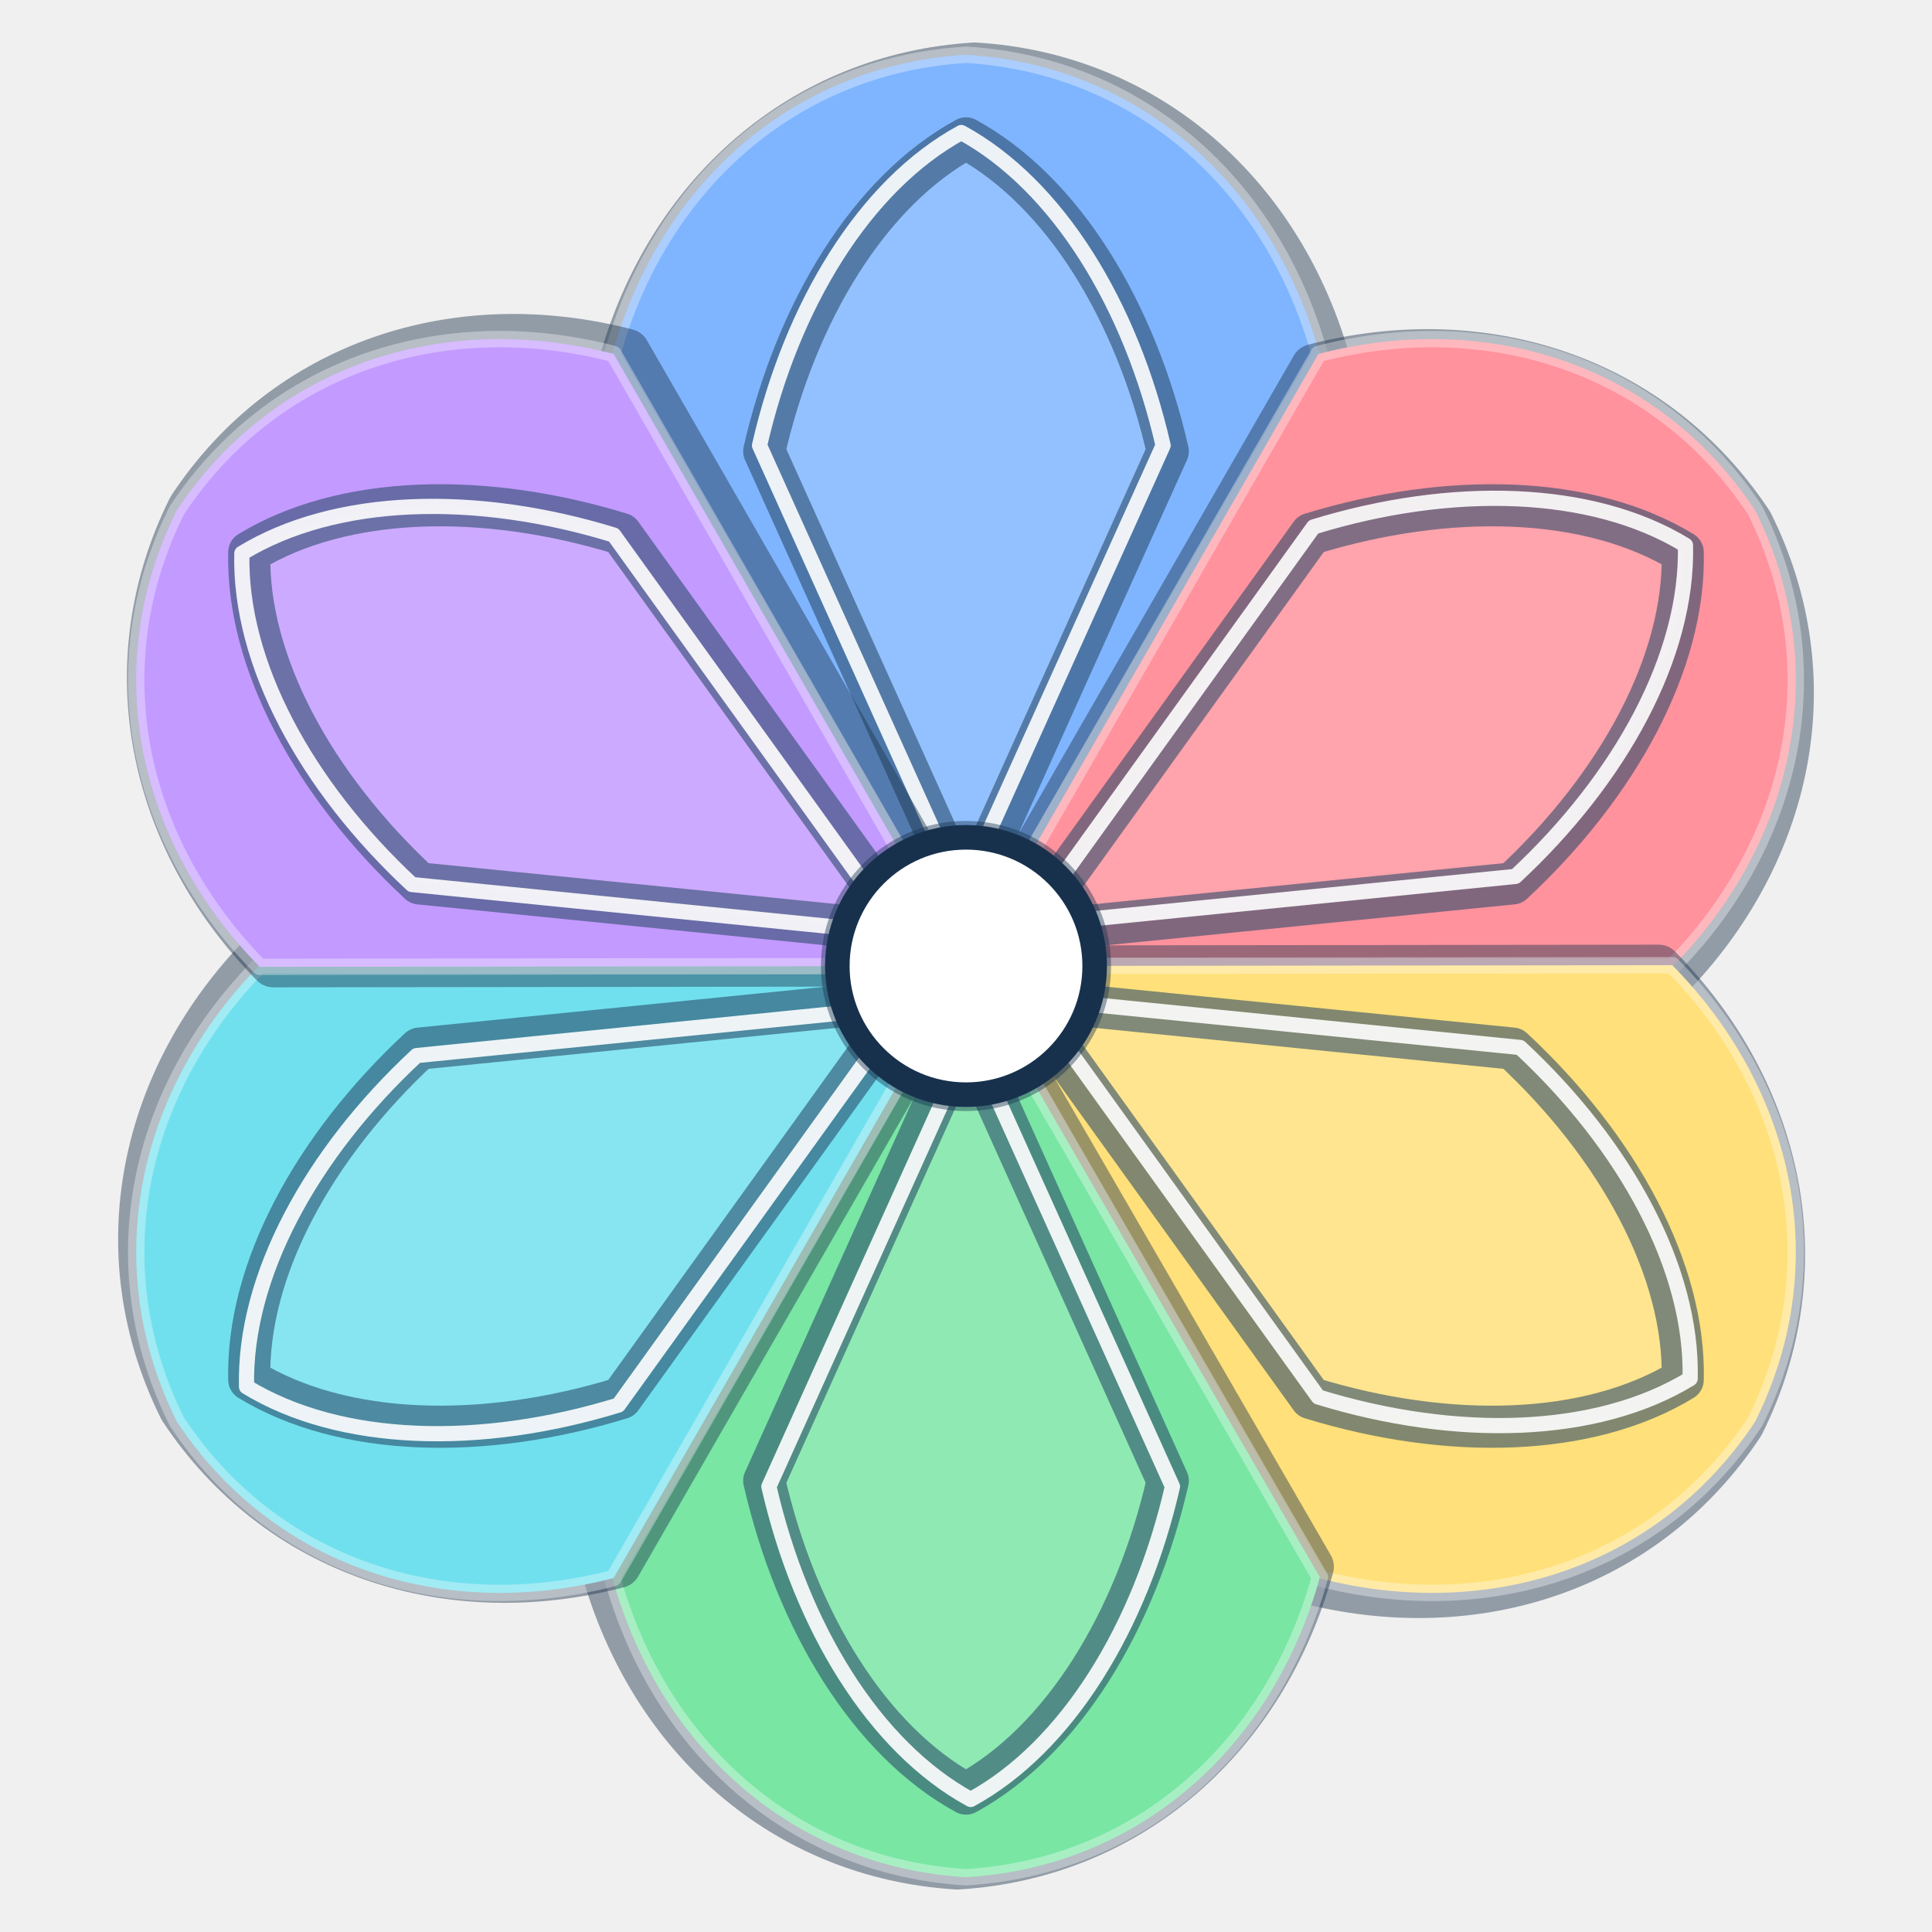
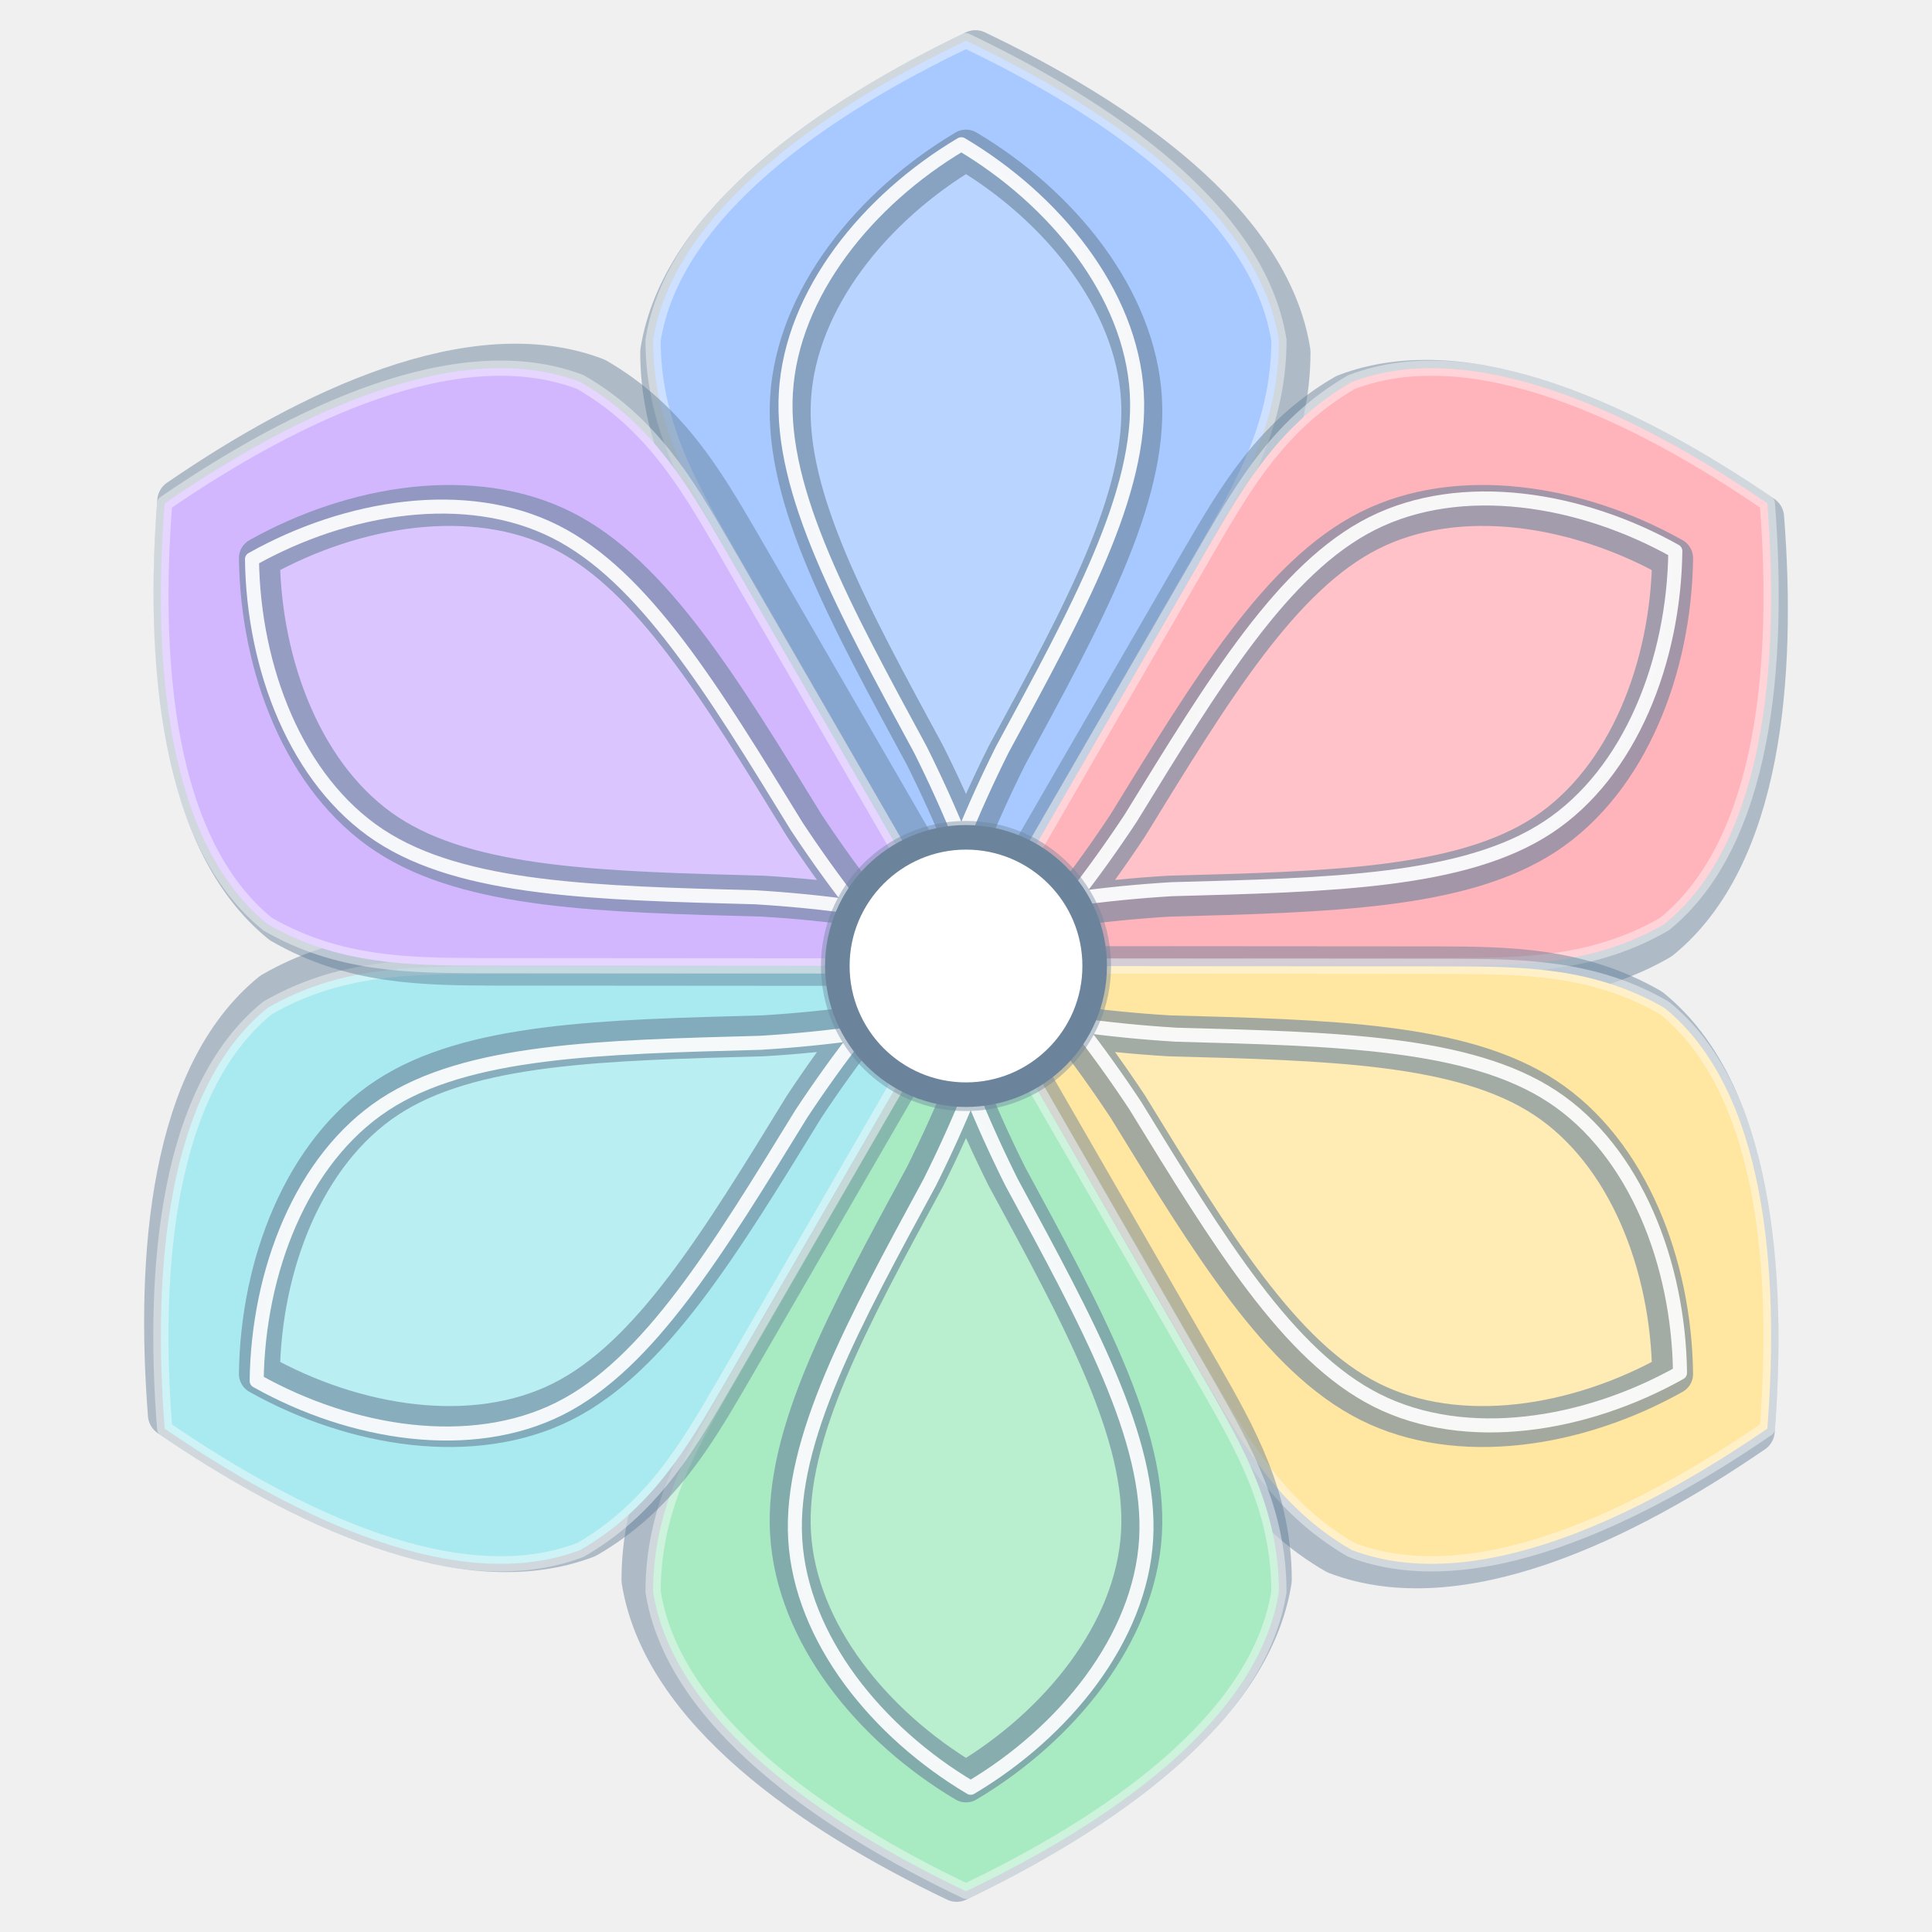
<svg xmlns="http://www.w3.org/2000/svg" viewBox="0 0 1024 1024" fill="none">
  <g transform="translate(512 512) scale(31) translate(-16 -16)">
    <g stroke-linecap="round" stroke-linejoin="round">
-       <path d="M16 16 L9.95 5.55 C10.75 2.65 13.03 0.6 16 0.42 C18.97 0.6 21.25 2.65 22.05 5.55 Z" fill="none" stroke="#21364F" stroke-opacity="0.45" stroke-width="0.78" transform="translate(0.15 0.18)" />
-       <path fill="#7FB5FF" stroke="#FFFFFF" stroke-opacity="0.34" stroke-width="0.28" d="M16 16 L9.95 5.55 C10.75 2.65 13.03 0.6 16 0.42 C18.97 0.6 21.25 2.65 22.05 5.55 Z" />
-       <path fill="#FFFFFF" fill-opacity="0.16" stroke="#274968" stroke-opacity="0.58" stroke-width="0.72" d="M16 14.85 L12.55 7.2 C13.1 4.8 14.35 2.75 16 1.85 C17.65 2.75 18.9 4.8 19.45 7.2 Z" />
-       <path fill="none" stroke="#FFFFFF" stroke-opacity="0.9" stroke-width="0.26" d="M16 14.85 L12.55 7.2 C13.1 4.8 14.35 2.75 16 1.85 C17.65 2.75 18.9 4.8 19.45 7.2 Z" transform="translate(-0.08 -0.1)" />
+       <path d="M16 0.18 C13.55 1.35 11 3.1 10.65 5.3 C10.65 6.7 11.25 7.75 11.85 8.8 L16 16 L20.15 8.8 C20.75 7.75 21.35 6.7 21.35 5.3 C21 3.1 18.45 1.35 16 0.18 Z" fill="none" stroke="#617C96" stroke-opacity="0.46" stroke-width="0.76" transform="translate(0.16 0.2)" />
+       <path fill="#A8C9FF" stroke="#FFFFFF" stroke-opacity="0.42" stroke-width="0.26" d="M16 0.18 C13.55 1.35 11 3.1 10.65 5.3 C10.65 6.7 11.25 7.75 11.85 8.8 L16 16 L20.15 8.8 C20.75 7.75 21.35 6.7 21.35 5.3 C21 3.1 18.45 1.35 16 0.18 Z" />
+       <path fill="#FFFFFF" fill-opacity="0.2" stroke="#6B849C" stroke-opacity="0.62" stroke-width="0.7" d="M16 2.05 C14.4 3 13.1 4.6 13 6.3 C12.9 8 14 10 15.3 12.4 C15.55 12.9 15.8 13.45 16 13.95 C16.2 13.45 16.45 12.9 16.7 12.4 C18 10 19.1 8 19 6.3 C18.9 4.6 17.6 3 16 2.05 Z" />
+       <path fill="none" stroke="#FFFFFF" stroke-opacity="0.92" stroke-width="0.24" d="M16 2.05 C14.4 3 13.1 4.6 13 6.3 C12.9 8 14 10 15.3 12.4 C15.55 12.9 15.8 13.45 16 13.95 C16.2 13.45 16.45 12.9 16.7 12.4 C18 10 19.1 8 19 6.3 C18.9 4.6 17.6 3 16 2.05 Z" transform="translate(-0.08 -0.1)" />
    </g>
    <g transform="rotate(60 16 16)" stroke-linecap="round" stroke-linejoin="round">
-       <path d="M16 16 L9.95 5.55 C10.75 2.65 13.03 0.6 16 0.42 C18.97 0.6 21.25 2.65 22.05 5.55 Z" fill="none" stroke="#21364F" stroke-opacity="0.45" stroke-width="0.78" transform="translate(0.15 0.18)" />
-       <path fill="#FF929D" stroke="#FFFFFF" stroke-opacity="0.34" stroke-width="0.28" d="M16 16 L9.95 5.55 C10.75 2.65 13.03 0.6 16 0.42 C18.97 0.6 21.25 2.65 22.05 5.55 Z" />
-       <path fill="#FFFFFF" fill-opacity="0.16" stroke="#274968" stroke-opacity="0.58" stroke-width="0.72" d="M16 14.85 L12.55 7.2 C13.1 4.8 14.35 2.75 16 1.85 C17.65 2.75 18.9 4.8 19.45 7.2 Z" />
-       <path fill="none" stroke="#FFFFFF" stroke-opacity="0.9" stroke-width="0.26" d="M16 14.85 L12.55 7.2 C13.1 4.8 14.35 2.75 16 1.85 C17.65 2.75 18.9 4.8 19.45 7.2 Z" transform="translate(-0.08 -0.1)" />
+       <path d="M16 0.18 C13.55 1.35 11 3.1 10.65 5.3 C10.65 6.7 11.25 7.75 11.85 8.8 L16 16 L20.15 8.8 C20.75 7.75 21.35 6.7 21.35 5.3 C21 3.1 18.45 1.35 16 0.18 Z" fill="none" stroke="#617C96" stroke-opacity="0.46" stroke-width="0.76" transform="translate(0.16 0.2)" />
+       <path fill="#FFB3BA" stroke="#FFFFFF" stroke-opacity="0.42" stroke-width="0.26" d="M16 0.18 C13.55 1.35 11 3.1 10.65 5.3 C10.65 6.7 11.25 7.75 11.85 8.8 L16 16 L20.15 8.8 C20.75 7.75 21.35 6.7 21.35 5.3 C21 3.1 18.45 1.35 16 0.18 Z" />
+       <path fill="#FFFFFF" fill-opacity="0.2" stroke="#6B849C" stroke-opacity="0.62" stroke-width="0.7" d="M16 2.05 C14.4 3 13.1 4.6 13 6.3 C12.9 8 14 10 15.3 12.4 C15.55 12.9 15.8 13.45 16 13.95 C16.2 13.45 16.45 12.9 16.7 12.4 C18 10 19.1 8 19 6.3 C18.9 4.6 17.6 3 16 2.05 Z" />
+       <path fill="none" stroke="#FFFFFF" stroke-opacity="0.92" stroke-width="0.24" d="M16 2.05 C14.4 3 13.1 4.6 13 6.3 C12.9 8 14 10 15.3 12.4 C15.55 12.9 15.8 13.45 16 13.95 C16.2 13.45 16.45 12.9 16.7 12.4 C18 10 19.1 8 19 6.3 C18.9 4.6 17.6 3 16 2.05 Z" transform="translate(-0.08 -0.1)" />
    </g>
    <g transform="rotate(120 16 16)" stroke-linecap="round" stroke-linejoin="round">
-       <path d="M16 16 L9.95 5.55 C10.75 2.65 13.03 0.6 16 0.42 C18.97 0.6 21.25 2.65 22.05 5.55 Z" fill="none" stroke="#21364F" stroke-opacity="0.45" stroke-width="0.78" transform="translate(0.15 0.18)" />
-       <path fill="#FFE07A" stroke="#FFFFFF" stroke-opacity="0.34" stroke-width="0.28" d="M16 16 L9.95 5.55 C10.75 2.65 13.03 0.6 16 0.42 C18.97 0.6 21.25 2.65 22.05 5.55 Z" />
-       <path fill="#FFFFFF" fill-opacity="0.16" stroke="#274968" stroke-opacity="0.58" stroke-width="0.72" d="M16 14.85 L12.55 7.2 C13.1 4.8 14.35 2.75 16 1.85 C17.65 2.75 18.9 4.8 19.45 7.2 Z" />
-       <path fill="none" stroke="#FFFFFF" stroke-opacity="0.9" stroke-width="0.26" d="M16 14.85 L12.55 7.2 C13.1 4.8 14.35 2.75 16 1.85 C17.65 2.75 18.9 4.8 19.45 7.2 Z" transform="translate(-0.08 -0.1)" />
+       <path d="M16 0.18 C13.55 1.35 11 3.1 10.65 5.3 C10.65 6.7 11.25 7.75 11.85 8.8 L16 16 L20.15 8.8 C20.75 7.75 21.35 6.7 21.35 5.3 C21 3.1 18.45 1.35 16 0.18 Z" fill="none" stroke="#617C96" stroke-opacity="0.46" stroke-width="0.76" transform="translate(0.16 0.2)" />
+       <path fill="#FFE6A1" stroke="#FFFFFF" stroke-opacity="0.42" stroke-width="0.26" d="M16 0.18 C13.55 1.35 11 3.1 10.65 5.3 C10.65 6.7 11.25 7.75 11.85 8.8 L16 16 L20.15 8.8 C20.75 7.75 21.35 6.7 21.35 5.3 C21 3.1 18.45 1.35 16 0.18 Z" />
+       <path fill="#FFFFFF" fill-opacity="0.2" stroke="#6B849C" stroke-opacity="0.62" stroke-width="0.7" d="M16 2.05 C14.4 3 13.1 4.6 13 6.3 C12.9 8 14 10 15.3 12.4 C15.55 12.9 15.8 13.45 16 13.95 C16.2 13.45 16.45 12.9 16.7 12.4 C18 10 19.1 8 19 6.3 C18.9 4.6 17.6 3 16 2.05 Z" />
+       <path fill="none" stroke="#FFFFFF" stroke-opacity="0.92" stroke-width="0.24" d="M16 2.05 C14.4 3 13.1 4.6 13 6.3 C12.9 8 14 10 15.3 12.4 C15.55 12.9 15.8 13.45 16 13.95 C16.2 13.45 16.45 12.9 16.7 12.4 C18 10 19.1 8 19 6.3 C18.9 4.6 17.6 3 16 2.05 Z" transform="translate(-0.08 -0.1)" />
    </g>
    <g transform="rotate(180 16 16)" stroke-linecap="round" stroke-linejoin="round">
-       <path d="M16 16 L9.95 5.55 C10.75 2.65 13.03 0.6 16 0.42 C18.97 0.6 21.25 2.65 22.05 5.55 Z" fill="none" stroke="#21364F" stroke-opacity="0.45" stroke-width="0.78" transform="translate(0.15 0.18)" />
-       <path fill="#79E6A4" stroke="#FFFFFF" stroke-opacity="0.34" stroke-width="0.28" d="M16 16 L9.95 5.55 C10.75 2.65 13.03 0.6 16 0.42 C18.97 0.6 21.25 2.65 22.05 5.55 Z" />
-       <path fill="#FFFFFF" fill-opacity="0.16" stroke="#274968" stroke-opacity="0.58" stroke-width="0.72" d="M16 14.85 L12.55 7.2 C13.1 4.8 14.35 2.75 16 1.85 C17.65 2.75 18.9 4.8 19.45 7.2 Z" />
-       <path fill="none" stroke="#FFFFFF" stroke-opacity="0.9" stroke-width="0.26" d="M16 14.85 L12.55 7.2 C13.1 4.8 14.35 2.75 16 1.85 C17.65 2.75 18.9 4.8 19.45 7.2 Z" transform="translate(-0.08 -0.1)" />
+       <path d="M16 0.18 C13.55 1.35 11 3.1 10.65 5.3 C10.65 6.7 11.25 7.75 11.85 8.8 L16 16 L20.15 8.8 C20.75 7.75 21.35 6.7 21.35 5.3 C21 3.1 18.45 1.35 16 0.18 Z" fill="none" stroke="#617C96" stroke-opacity="0.46" stroke-width="0.76" transform="translate(0.16 0.2)" />
+       <path fill="#A8EBC2" stroke="#FFFFFF" stroke-opacity="0.42" stroke-width="0.26" d="M16 0.18 C13.55 1.35 11 3.1 10.65 5.3 C10.65 6.7 11.25 7.75 11.85 8.8 L16 16 L20.15 8.8 C20.75 7.75 21.35 6.7 21.35 5.3 C21 3.1 18.45 1.35 16 0.18 Z" />
+       <path fill="#FFFFFF" fill-opacity="0.2" stroke="#6B849C" stroke-opacity="0.62" stroke-width="0.7" d="M16 2.05 C14.4 3 13.1 4.6 13 6.3 C12.9 8 14 10 15.3 12.4 C15.55 12.9 15.8 13.45 16 13.95 C16.2 13.45 16.45 12.9 16.7 12.4 C18 10 19.1 8 19 6.3 C18.9 4.6 17.6 3 16 2.05 Z" />
+       <path fill="none" stroke="#FFFFFF" stroke-opacity="0.92" stroke-width="0.24" d="M16 2.05 C14.4 3 13.1 4.6 13 6.3 C12.9 8 14 10 15.3 12.4 C15.55 12.9 15.8 13.45 16 13.95 C16.2 13.45 16.45 12.9 16.7 12.4 C18 10 19.1 8 19 6.3 C18.9 4.6 17.6 3 16 2.05 Z" transform="translate(-0.08 -0.1)" />
    </g>
    <g transform="rotate(240 16 16)" stroke-linecap="round" stroke-linejoin="round">
-       <path d="M16 16 L9.95 5.55 C10.75 2.65 13.03 0.6 16 0.42 C18.97 0.6 21.25 2.65 22.05 5.55 Z" fill="none" stroke="#21364F" stroke-opacity="0.45" stroke-width="0.78" transform="translate(0.15 0.18)" />
-       <path fill="#70E0EE" stroke="#FFFFFF" stroke-opacity="0.34" stroke-width="0.28" d="M16 16 L9.95 5.55 C10.75 2.65 13.03 0.6 16 0.42 C18.97 0.6 21.25 2.65 22.05 5.55 Z" />
-       <path fill="#FFFFFF" fill-opacity="0.16" stroke="#274968" stroke-opacity="0.58" stroke-width="0.72" d="M16 14.85 L12.55 7.2 C13.1 4.8 14.35 2.75 16 1.85 C17.65 2.75 18.9 4.8 19.45 7.2 Z" />
-       <path fill="none" stroke="#FFFFFF" stroke-opacity="0.9" stroke-width="0.26" d="M16 14.85 L12.55 7.2 C13.1 4.8 14.35 2.75 16 1.85 C17.65 2.75 18.9 4.8 19.45 7.2 Z" transform="translate(-0.08 -0.1)" />
+       <path d="M16 0.18 C13.55 1.35 11 3.1 10.65 5.3 C10.65 6.7 11.25 7.75 11.85 8.8 L16 16 L20.15 8.8 C20.75 7.75 21.35 6.7 21.35 5.3 C21 3.1 18.45 1.35 16 0.18 Z" fill="none" stroke="#617C96" stroke-opacity="0.46" stroke-width="0.76" transform="translate(0.16 0.2)" />
+       <path fill="#A8EAF0" stroke="#FFFFFF" stroke-opacity="0.42" stroke-width="0.26" d="M16 0.18 C13.55 1.35 11 3.1 10.65 5.3 C10.65 6.7 11.25 7.75 11.85 8.8 L16 16 L20.15 8.8 C20.75 7.75 21.35 6.7 21.35 5.3 C21 3.1 18.45 1.35 16 0.18 Z" />
+       <path fill="#FFFFFF" fill-opacity="0.2" stroke="#6B849C" stroke-opacity="0.62" stroke-width="0.7" d="M16 2.05 C14.4 3 13.1 4.6 13 6.3 C12.9 8 14 10 15.3 12.4 C15.55 12.9 15.8 13.45 16 13.95 C16.2 13.45 16.45 12.9 16.7 12.4 C18 10 19.1 8 19 6.3 C18.9 4.6 17.6 3 16 2.05 Z" />
+       <path fill="none" stroke="#FFFFFF" stroke-opacity="0.92" stroke-width="0.24" d="M16 2.05 C14.4 3 13.1 4.6 13 6.3 C12.9 8 14 10 15.3 12.4 C15.55 12.9 15.8 13.45 16 13.95 C16.2 13.45 16.45 12.9 16.7 12.4 C18 10 19.1 8 19 6.3 C18.9 4.6 17.6 3 16 2.05 Z" transform="translate(-0.08 -0.1)" />
    </g>
    <g transform="rotate(300 16 16)" stroke-linecap="round" stroke-linejoin="round">
-       <path d="M16 16 L9.95 5.55 C10.75 2.65 13.03 0.6 16 0.42 C18.97 0.6 21.25 2.65 22.05 5.55 Z" fill="none" stroke="#21364F" stroke-opacity="0.45" stroke-width="0.78" transform="translate(0.15 0.18)" />
-       <path fill="#C39AFF" stroke="#FFFFFF" stroke-opacity="0.34" stroke-width="0.28" d="M16 16 L9.95 5.55 C10.75 2.65 13.03 0.6 16 0.42 C18.97 0.6 21.25 2.65 22.05 5.55 Z" />
-       <path fill="#FFFFFF" fill-opacity="0.16" stroke="#274968" stroke-opacity="0.58" stroke-width="0.72" d="M16 14.85 L12.55 7.2 C13.1 4.8 14.35 2.75 16 1.85 C17.65 2.75 18.9 4.8 19.45 7.2 Z" />
-       <path fill="none" stroke="#FFFFFF" stroke-opacity="0.9" stroke-width="0.26" d="M16 14.85 L12.55 7.2 C13.1 4.8 14.35 2.75 16 1.85 C17.65 2.75 18.9 4.8 19.45 7.2 Z" transform="translate(-0.08 -0.1)" />
+       <path d="M16 0.18 C13.55 1.35 11 3.1 10.65 5.3 C10.65 6.7 11.25 7.75 11.85 8.8 L16 16 L20.15 8.8 C20.75 7.75 21.35 6.7 21.35 5.3 C21 3.1 18.45 1.35 16 0.18 Z" fill="none" stroke="#617C96" stroke-opacity="0.46" stroke-width="0.76" transform="translate(0.16 0.2)" />
+       <path fill="#D2B7FF" stroke="#FFFFFF" stroke-opacity="0.42" stroke-width="0.26" d="M16 0.18 C13.55 1.35 11 3.1 10.65 5.3 C10.65 6.7 11.25 7.75 11.85 8.8 L16 16 L20.15 8.8 C20.75 7.75 21.35 6.7 21.35 5.3 C21 3.1 18.45 1.35 16 0.18 Z" />
+       <path fill="#FFFFFF" fill-opacity="0.2" stroke="#6B849C" stroke-opacity="0.62" stroke-width="0.7" d="M16 2.05 C14.4 3 13.1 4.6 13 6.3 C12.9 8 14 10 15.3 12.4 C15.55 12.9 15.8 13.45 16 13.95 C16.2 13.45 16.45 12.9 16.7 12.4 C18 10 19.1 8 19 6.3 C18.9 4.6 17.6 3 16 2.05 Z" />
+       <path fill="none" stroke="#FFFFFF" stroke-opacity="0.92" stroke-width="0.24" d="M16 2.05 C14.4 3 13.1 4.6 13 6.3 C12.9 8 14 10 15.3 12.4 C15.55 12.9 15.8 13.45 16 13.95 C16.2 13.45 16.45 12.9 16.7 12.4 C18 10 19.1 8 19 6.3 C18.9 4.6 17.6 3 16 2.05 Z" transform="translate(-0.08 -0.1)" />
    </g>
-     <circle cx="16" cy="16" r="2.48" fill="#17314D" fill-opacity="0.42" />
-     <circle cx="16" cy="16" r="2.2" fill="#FFFFFF" stroke="#17314D" stroke-width="0.42" />
+     <circle cx="16" cy="16" r="2.48" fill="#6B849C" fill-opacity="0.42" />
+     <circle cx="16" cy="16" r="2.2" fill="#FFFFFF" stroke="#6B849C" stroke-width="0.42" />
    <circle cx="15.35" cy="15.35" r="0.42" fill="#FFFFFF" fill-opacity="0.72" />
  </g>
</svg>
